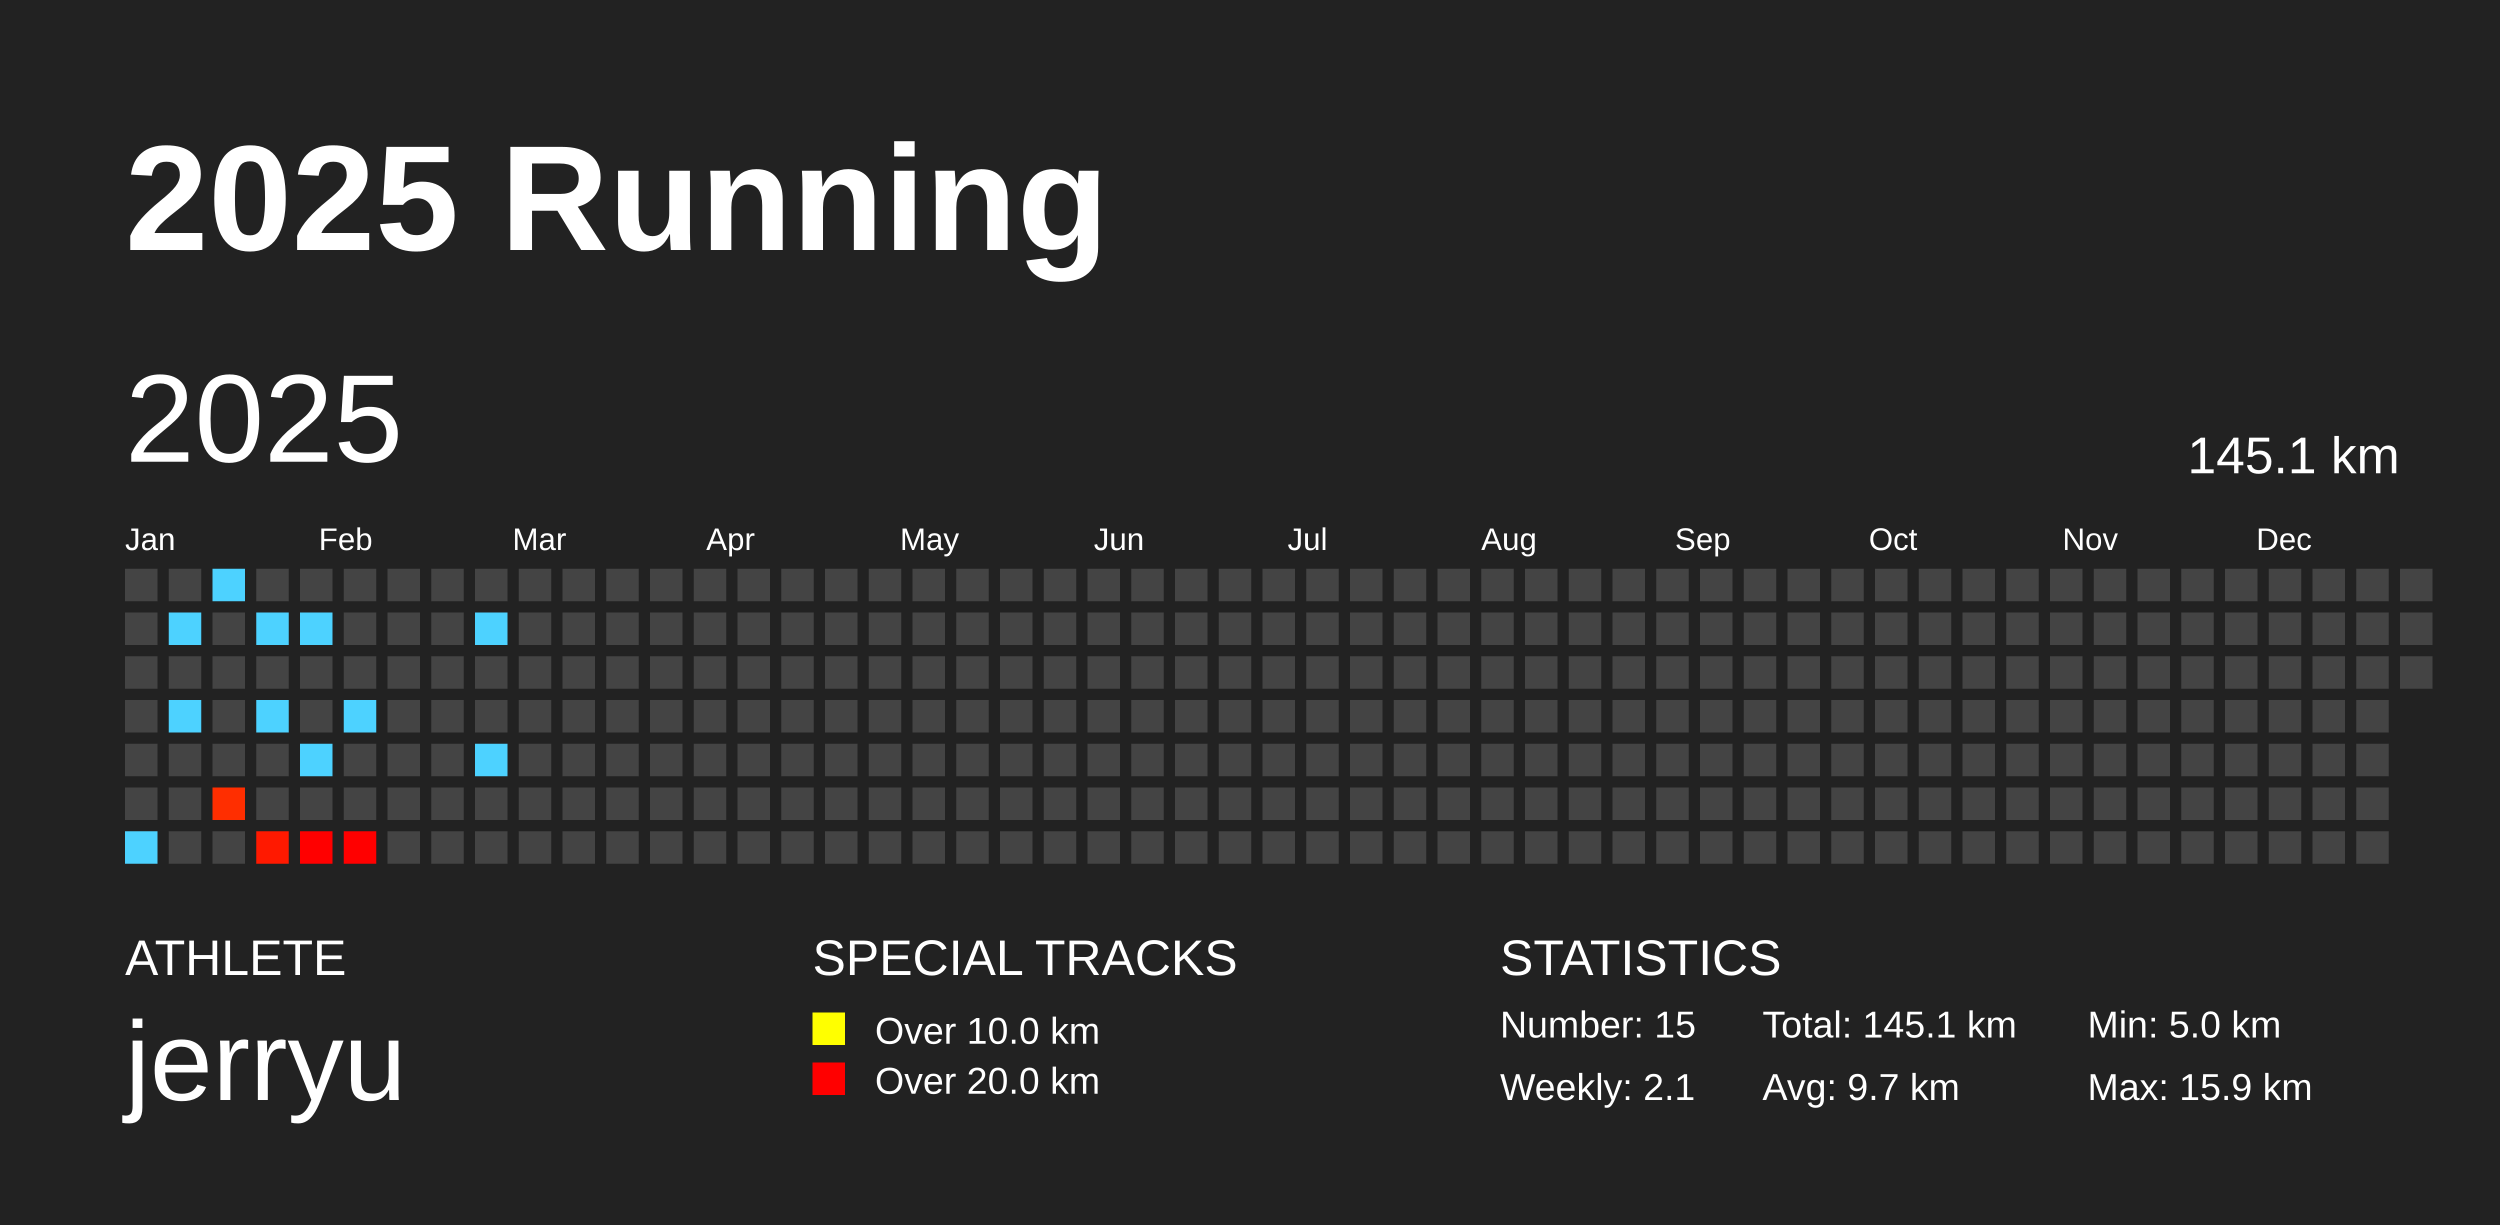
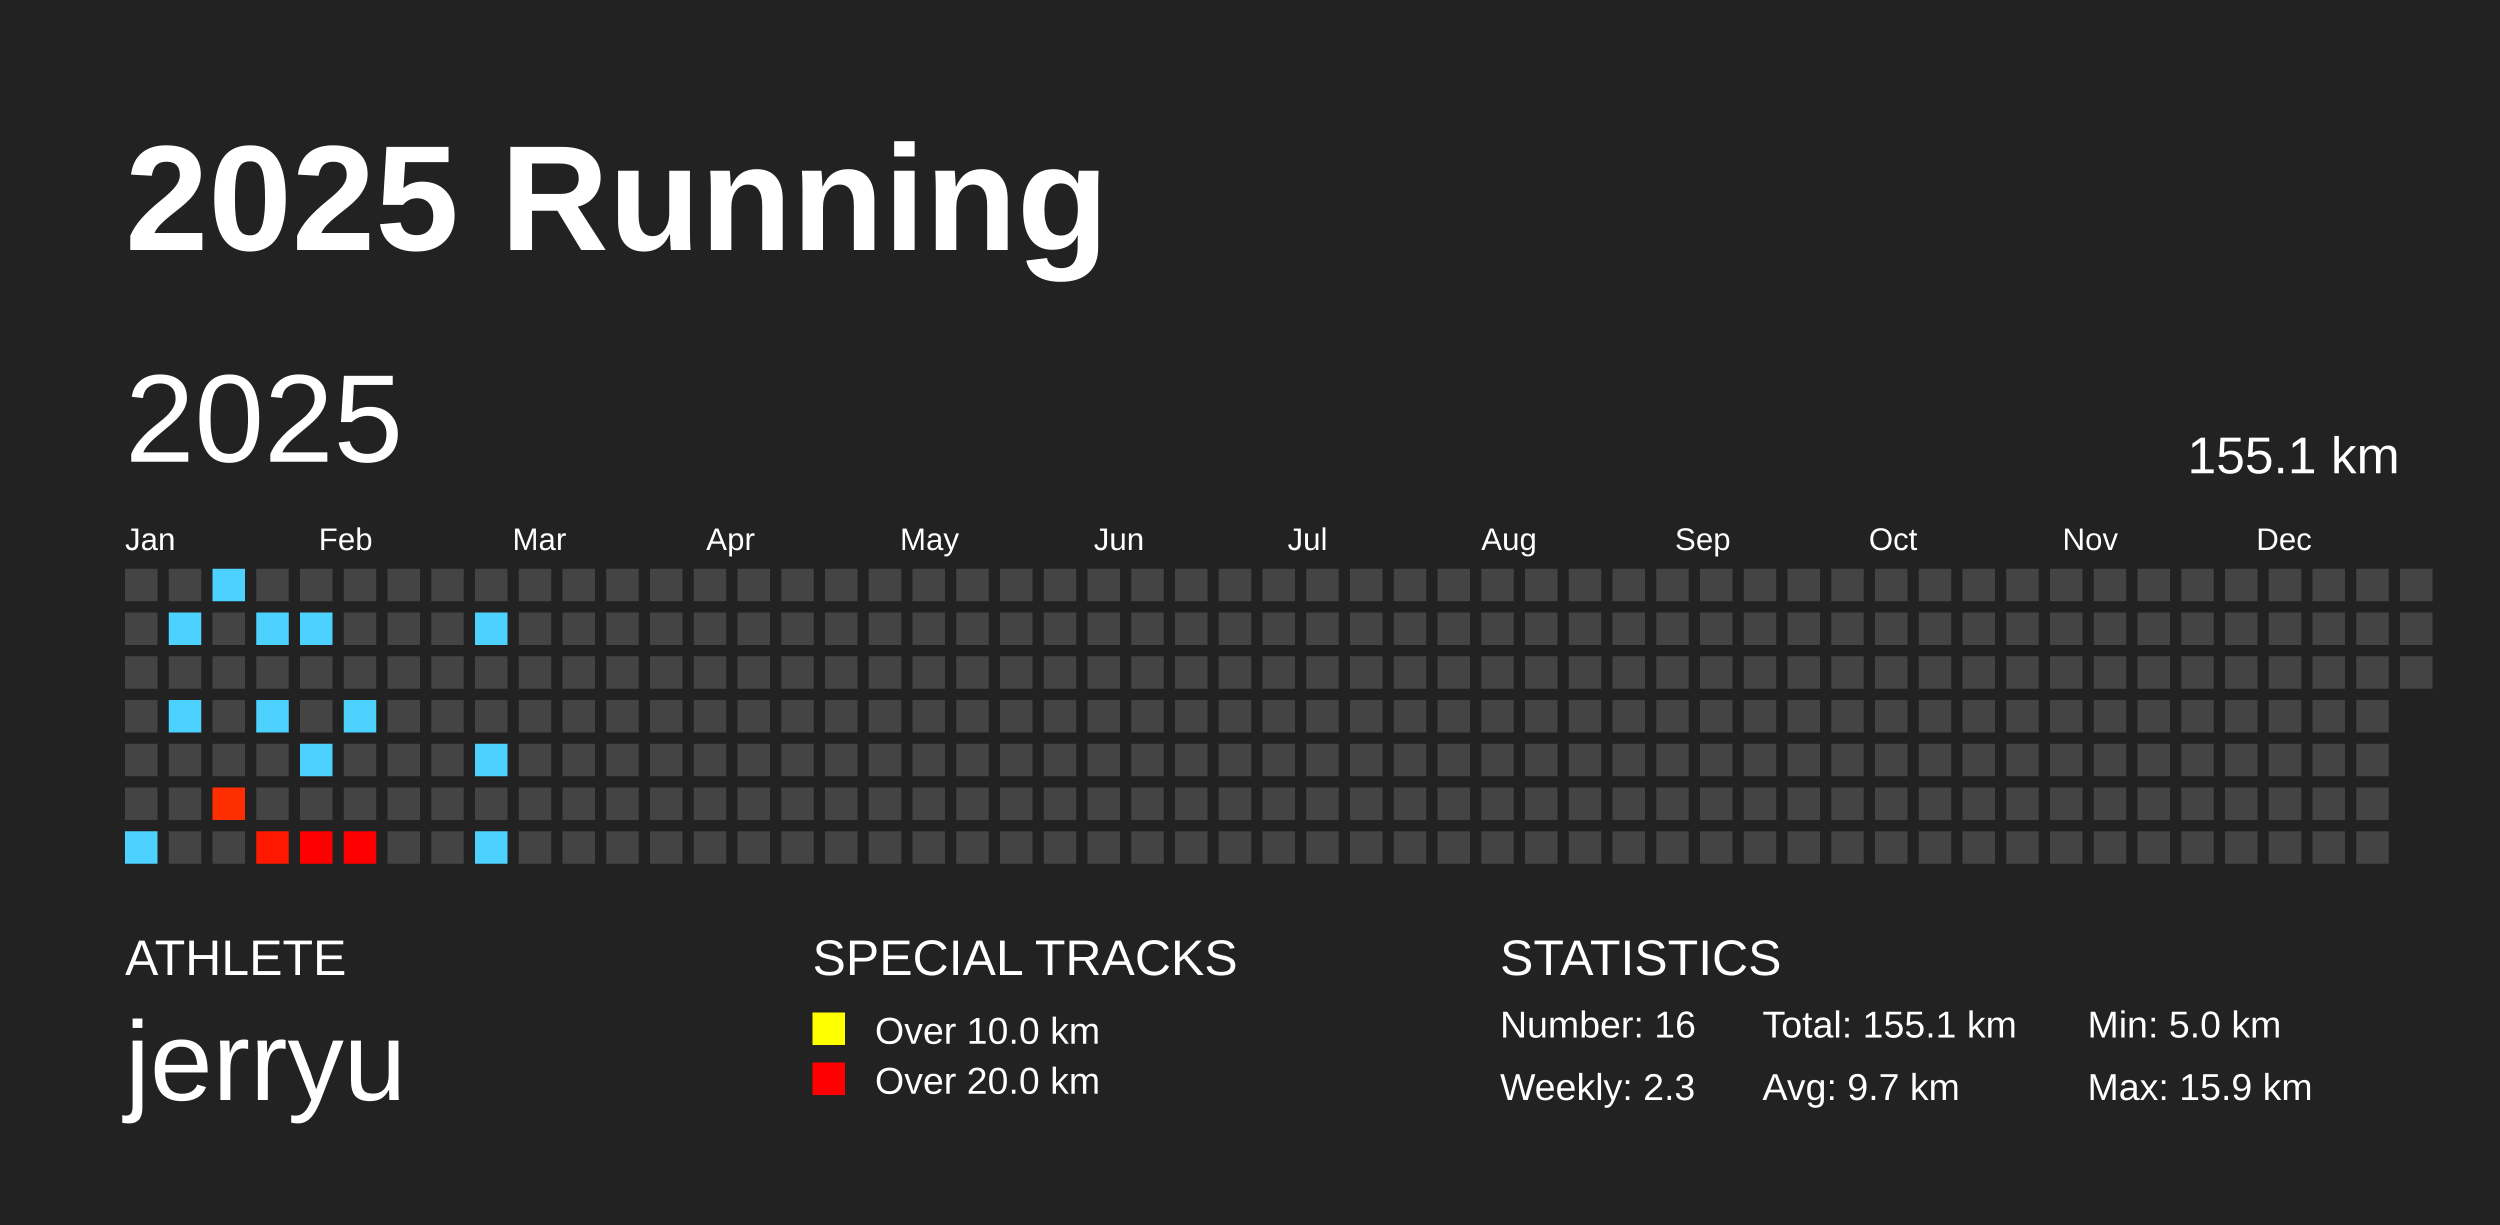
<svg xmlns="http://www.w3.org/2000/svg" baseProfile="full" height="98mm" version="1.1" viewBox="0,0,200,98" width="200mm">
  <defs />
  <rect fill="#222222" height="98" width="200" x="0" y="0" />
  <text fill="#FFFFFF" style="font-size:12px; font-family:Arial; font-weight:bold;" x="10" y="20">2025 Running</text>
  <text fill="#FFFFFF" style="font-size:4px; font-family:Arial" x="10" y="78">ATHLETE</text>
  <text fill="#FFFFFF" style="font-size:9px; font-family:Arial" x="10" y="88">jerryu</text>
  <text fill="#FFFFFF" style="font-size:4px; font-family:Arial" x="65" y="78">SPECIAL TRACKS</text>
  <rect fill="yellow" height="2.6" width="2.6" x="65" y="81" />
  <text fill="#FFFFFF" style="font-size:3px; font-family:Arial" x="70" y="83.5">Over 10.0 km</text>
  <rect fill="red" height="2.6" width="2.6" x="65" y="85" />
  <text fill="#FFFFFF" style="font-size:3px; font-family:Arial" x="70" y="87.5">Over 20.0 km</text>
  <text fill="#FFFFFF" style="font-size:4px; font-family:Arial" x="120" y="78">STATISTICS</text>
-   <text fill="#FFFFFF" style="font-size:3px; font-family:Arial" x="120" y="83">Number: 15</text>
-   <text fill="#FFFFFF" style="font-size:3px; font-family:Arial" x="120" y="88">Weekly: 2.1</text>
-   <text fill="#FFFFFF" style="font-size:3px; font-family:Arial" x="141" y="83">Total: 145.1 km</text>
+   <text fill="#FFFFFF" style="font-size:3px; font-family:Arial" x="120" y="83">Number: 16</text>
+   <text fill="#FFFFFF" style="font-size:3px; font-family:Arial" x="120" y="88">Weekly: 2.3</text>
+   <text fill="#FFFFFF" style="font-size:3px; font-family:Arial" x="141" y="83">Total: 155.1 km</text>
  <text fill="#FFFFFF" style="font-size:3px; font-family:Arial" x="141" y="88">Avg: 9.7 km</text>
  <text fill="#FFFFFF" style="font-size:3px; font-family:Arial" x="167" y="83">Min: 5.0 km</text>
  <text fill="#FFFFFF" style="font-size:3px; font-family:Arial" x="167" y="88">Max: 15.9 km</text>
  <text dominant-baseline="hanging" fill="#FFFFFF" style="font-size:10.0px; font-family:Arial;" x="10" y="30">2025</text>
-   <text dominant-baseline="hanging" fill="#FFFFFF" style="font-size:4.125px; font-family:Arial;" x="175" y="35">145.1 km</text>
+   <text dominant-baseline="hanging" fill="#FFFFFF" style="font-size:4.125px; font-family:Arial;" x="175" y="35">155.1 km</text>
  <text fill="#FFFFFF" style="font-size:2.5px; font-family:Arial" x="10.0" y="44">Jan</text>
  <text fill="#FFFFFF" style="font-size:2.5px; font-family:Arial" x="25.5" y="44">Feb</text>
  <text fill="#FFFFFF" style="font-size:2.5px; font-family:Arial" x="41.0" y="44">Mar</text>
  <text fill="#FFFFFF" style="font-size:2.5px; font-family:Arial" x="56.5" y="44">Apr</text>
  <text fill="#FFFFFF" style="font-size:2.5px; font-family:Arial" x="72.0" y="44">May</text>
  <text fill="#FFFFFF" style="font-size:2.5px; font-family:Arial" x="87.5" y="44">Jun</text>
  <text fill="#FFFFFF" style="font-size:2.5px; font-family:Arial" x="103.0" y="44">Jul</text>
  <text fill="#FFFFFF" style="font-size:2.5px; font-family:Arial" x="118.5" y="44">Aug</text>
  <text fill="#FFFFFF" style="font-size:2.5px; font-family:Arial" x="134.0" y="44">Sep</text>
  <text fill="#FFFFFF" style="font-size:2.5px; font-family:Arial" x="149.5" y="44">Oct</text>
  <text fill="#FFFFFF" style="font-size:2.5px; font-family:Arial" x="165.0" y="44">Nov</text>
  <text fill="#FFFFFF" style="font-size:2.5px; font-family:Arial" x="180.5" y="44">Dec</text>
  <rect fill="#444444" height="2.6" width="2.6" x="10.0" y="45.5" />
  <rect fill="#444444" height="2.6" width="2.6" x="10.0" y="49.0" />
  <rect fill="#444444" height="2.6" width="2.6" x="10.0" y="52.5" />
  <rect fill="#444444" height="2.6" width="2.6" x="10.0" y="56.0" />
  <rect fill="#444444" height="2.6" width="2.6" x="10.0" y="59.5" />
  <rect fill="#444444" height="2.6" width="2.6" x="10.0" y="63.0" />
  <rect fill="#4dd2ff" height="2.6" width="2.6" x="10.0" y="66.5" />
  <rect fill="#444444" height="2.6" width="2.6" x="13.5" y="45.5" />
  <rect fill="#4dd2ff" height="2.6" width="2.6" x="13.5" y="49.0" />
  <rect fill="#444444" height="2.6" width="2.6" x="13.5" y="52.5" />
  <rect fill="#4dd2ff" height="2.6" width="2.6" x="13.5" y="56.0" />
  <rect fill="#444444" height="2.6" width="2.6" x="13.5" y="59.5" />
  <rect fill="#444444" height="2.6" width="2.6" x="13.5" y="63.0" />
  <rect fill="#444444" height="2.6" width="2.6" x="13.5" y="66.5" />
  <rect fill="#4dd2ff" height="2.6" width="2.6" x="17.0" y="45.5" />
  <rect fill="#444444" height="2.6" width="2.6" x="17.0" y="49.0" />
  <rect fill="#444444" height="2.6" width="2.6" x="17.0" y="52.5" />
  <rect fill="#444444" height="2.6" width="2.6" x="17.0" y="56.0" />
  <rect fill="#444444" height="2.6" width="2.6" x="17.0" y="59.5" />
  <rect fill="#ff2e00" height="2.6" width="2.6" x="17.0" y="63.0" />
  <rect fill="#444444" height="2.6" width="2.6" x="17.0" y="66.5" />
  <rect fill="#444444" height="2.6" width="2.6" x="20.5" y="45.5" />
  <rect fill="#4dd2ff" height="2.6" width="2.6" x="20.5" y="49.0" />
  <rect fill="#444444" height="2.6" width="2.6" x="20.5" y="52.5" />
  <rect fill="#4dd2ff" height="2.6" width="2.6" x="20.5" y="56.0" />
  <rect fill="#444444" height="2.6" width="2.6" x="20.5" y="59.5" />
  <rect fill="#444444" height="2.6" width="2.6" x="20.5" y="63.0" />
  <rect fill="#ff1900" height="2.6" width="2.6" x="20.5" y="66.5" />
  <rect fill="#444444" height="2.6" width="2.6" x="24.0" y="45.5" />
  <rect fill="#4dd2ff" height="2.6" width="2.6" x="24.0" y="49.0" />
  <rect fill="#444444" height="2.6" width="2.6" x="24.0" y="52.5" />
  <rect fill="#444444" height="2.6" width="2.6" x="24.0" y="56.0" />
  <rect fill="#4dd2ff" height="2.6" width="2.6" x="24.0" y="59.5" />
  <rect fill="#444444" height="2.6" width="2.6" x="24.0" y="63.0" />
  <rect fill="#ff0000" height="2.6" width="2.6" x="24.0" y="66.5" />
  <rect fill="#444444" height="2.6" width="2.6" x="27.5" y="45.5" />
  <rect fill="#444444" height="2.6" width="2.6" x="27.5" y="49.0" />
  <rect fill="#444444" height="2.6" width="2.6" x="27.5" y="52.5" />
  <rect fill="#4dd2ff" height="2.6" width="2.6" x="27.5" y="56.0" />
  <rect fill="#444444" height="2.6" width="2.6" x="27.5" y="59.5" />
  <rect fill="#444444" height="2.6" width="2.6" x="27.5" y="63.0" />
  <rect fill="#ff0000" height="2.6" width="2.6" x="27.5" y="66.5" />
  <rect fill="#444444" height="2.6" width="2.6" x="31.0" y="45.5" />
  <rect fill="#444444" height="2.6" width="2.6" x="31.0" y="49.0" />
  <rect fill="#444444" height="2.6" width="2.6" x="31.0" y="52.5" />
  <rect fill="#444444" height="2.6" width="2.6" x="31.0" y="56.0" />
  <rect fill="#444444" height="2.6" width="2.6" x="31.0" y="59.5" />
  <rect fill="#444444" height="2.6" width="2.6" x="31.0" y="63.0" />
  <rect fill="#444444" height="2.6" width="2.6" x="31.0" y="66.5" />
  <rect fill="#444444" height="2.6" width="2.6" x="34.5" y="45.5" />
  <rect fill="#444444" height="2.6" width="2.6" x="34.5" y="49.0" />
  <rect fill="#444444" height="2.6" width="2.6" x="34.5" y="52.5" />
  <rect fill="#444444" height="2.6" width="2.6" x="34.5" y="56.0" />
  <rect fill="#444444" height="2.6" width="2.6" x="34.5" y="59.5" />
  <rect fill="#444444" height="2.6" width="2.6" x="34.5" y="63.0" />
  <rect fill="#444444" height="2.6" width="2.6" x="34.5" y="66.5" />
  <rect fill="#444444" height="2.6" width="2.6" x="38.0" y="45.5" />
  <rect fill="#4dd2ff" height="2.6" width="2.6" x="38.0" y="49.0" />
  <rect fill="#444444" height="2.6" width="2.6" x="38.0" y="52.5" />
  <rect fill="#444444" height="2.6" width="2.6" x="38.0" y="56.0" />
  <rect fill="#4dd2ff" height="2.6" width="2.6" x="38.0" y="59.5" />
  <rect fill="#444444" height="2.6" width="2.6" x="38.0" y="63.0" />
-   <rect fill="#444444" height="2.6" width="2.6" x="38.0" y="66.5" />
+   <rect fill="#4dd2ff" height="2.6" width="2.6" x="38.0" y="66.5" />
  <rect fill="#444444" height="2.6" width="2.6" x="41.5" y="45.5" />
  <rect fill="#444444" height="2.6" width="2.6" x="41.5" y="49.0" />
  <rect fill="#444444" height="2.6" width="2.6" x="41.5" y="52.5" />
  <rect fill="#444444" height="2.6" width="2.6" x="41.5" y="56.0" />
  <rect fill="#444444" height="2.6" width="2.6" x="41.5" y="59.5" />
  <rect fill="#444444" height="2.6" width="2.6" x="41.5" y="63.0" />
  <rect fill="#444444" height="2.6" width="2.6" x="41.5" y="66.5" />
  <rect fill="#444444" height="2.6" width="2.6" x="45.0" y="45.5" />
  <rect fill="#444444" height="2.6" width="2.6" x="45.0" y="49.0" />
  <rect fill="#444444" height="2.6" width="2.6" x="45.0" y="52.5" />
  <rect fill="#444444" height="2.6" width="2.6" x="45.0" y="56.0" />
  <rect fill="#444444" height="2.6" width="2.6" x="45.0" y="59.5" />
  <rect fill="#444444" height="2.6" width="2.6" x="45.0" y="63.0" />
  <rect fill="#444444" height="2.6" width="2.6" x="45.0" y="66.5" />
  <rect fill="#444444" height="2.6" width="2.6" x="48.5" y="45.5" />
  <rect fill="#444444" height="2.6" width="2.6" x="48.5" y="49.0" />
  <rect fill="#444444" height="2.6" width="2.6" x="48.5" y="52.5" />
  <rect fill="#444444" height="2.6" width="2.6" x="48.5" y="56.0" />
  <rect fill="#444444" height="2.6" width="2.6" x="48.5" y="59.5" />
  <rect fill="#444444" height="2.6" width="2.6" x="48.5" y="63.0" />
  <rect fill="#444444" height="2.6" width="2.6" x="48.5" y="66.5" />
  <rect fill="#444444" height="2.6" width="2.6" x="52.0" y="45.5" />
  <rect fill="#444444" height="2.6" width="2.6" x="52.0" y="49.0" />
  <rect fill="#444444" height="2.6" width="2.6" x="52.0" y="52.5" />
  <rect fill="#444444" height="2.6" width="2.6" x="52.0" y="56.0" />
  <rect fill="#444444" height="2.6" width="2.6" x="52.0" y="59.5" />
  <rect fill="#444444" height="2.6" width="2.6" x="52.0" y="63.0" />
  <rect fill="#444444" height="2.6" width="2.6" x="52.0" y="66.5" />
  <rect fill="#444444" height="2.6" width="2.6" x="55.5" y="45.5" />
  <rect fill="#444444" height="2.6" width="2.6" x="55.5" y="49.0" />
  <rect fill="#444444" height="2.6" width="2.6" x="55.5" y="52.5" />
  <rect fill="#444444" height="2.6" width="2.6" x="55.5" y="56.0" />
  <rect fill="#444444" height="2.6" width="2.6" x="55.5" y="59.5" />
  <rect fill="#444444" height="2.6" width="2.6" x="55.5" y="63.0" />
  <rect fill="#444444" height="2.6" width="2.6" x="55.5" y="66.5" />
  <rect fill="#444444" height="2.6" width="2.6" x="59.0" y="45.5" />
  <rect fill="#444444" height="2.6" width="2.6" x="59.0" y="49.0" />
  <rect fill="#444444" height="2.6" width="2.6" x="59.0" y="52.5" />
  <rect fill="#444444" height="2.6" width="2.6" x="59.0" y="56.0" />
  <rect fill="#444444" height="2.6" width="2.6" x="59.0" y="59.5" />
  <rect fill="#444444" height="2.6" width="2.6" x="59.0" y="63.0" />
  <rect fill="#444444" height="2.6" width="2.6" x="59.0" y="66.5" />
  <rect fill="#444444" height="2.6" width="2.6" x="62.5" y="45.5" />
  <rect fill="#444444" height="2.6" width="2.6" x="62.5" y="49.0" />
  <rect fill="#444444" height="2.6" width="2.6" x="62.5" y="52.5" />
  <rect fill="#444444" height="2.6" width="2.6" x="62.5" y="56.0" />
  <rect fill="#444444" height="2.6" width="2.6" x="62.5" y="59.5" />
  <rect fill="#444444" height="2.6" width="2.6" x="62.5" y="63.0" />
  <rect fill="#444444" height="2.6" width="2.6" x="62.5" y="66.5" />
  <rect fill="#444444" height="2.6" width="2.6" x="66.0" y="45.5" />
  <rect fill="#444444" height="2.6" width="2.6" x="66.0" y="49.0" />
  <rect fill="#444444" height="2.6" width="2.6" x="66.0" y="52.5" />
  <rect fill="#444444" height="2.6" width="2.6" x="66.0" y="56.0" />
  <rect fill="#444444" height="2.6" width="2.6" x="66.0" y="59.5" />
  <rect fill="#444444" height="2.6" width="2.6" x="66.0" y="63.0" />
  <rect fill="#444444" height="2.6" width="2.6" x="66.0" y="66.5" />
  <rect fill="#444444" height="2.6" width="2.6" x="69.5" y="45.5" />
  <rect fill="#444444" height="2.6" width="2.6" x="69.5" y="49.0" />
  <rect fill="#444444" height="2.6" width="2.6" x="69.5" y="52.5" />
  <rect fill="#444444" height="2.6" width="2.6" x="69.5" y="56.0" />
  <rect fill="#444444" height="2.6" width="2.6" x="69.5" y="59.5" />
  <rect fill="#444444" height="2.6" width="2.6" x="69.5" y="63.0" />
  <rect fill="#444444" height="2.6" width="2.6" x="69.5" y="66.5" />
  <rect fill="#444444" height="2.6" width="2.6" x="73.0" y="45.5" />
  <rect fill="#444444" height="2.6" width="2.6" x="73.0" y="49.0" />
  <rect fill="#444444" height="2.6" width="2.6" x="73.0" y="52.5" />
  <rect fill="#444444" height="2.6" width="2.6" x="73.0" y="56.0" />
  <rect fill="#444444" height="2.6" width="2.6" x="73.0" y="59.5" />
  <rect fill="#444444" height="2.6" width="2.6" x="73.0" y="63.0" />
  <rect fill="#444444" height="2.6" width="2.6" x="73.0" y="66.5" />
  <rect fill="#444444" height="2.6" width="2.6" x="76.5" y="45.5" />
  <rect fill="#444444" height="2.6" width="2.6" x="76.5" y="49.0" />
  <rect fill="#444444" height="2.6" width="2.6" x="76.5" y="52.5" />
  <rect fill="#444444" height="2.6" width="2.6" x="76.5" y="56.0" />
  <rect fill="#444444" height="2.6" width="2.6" x="76.5" y="59.5" />
  <rect fill="#444444" height="2.6" width="2.6" x="76.5" y="63.0" />
  <rect fill="#444444" height="2.6" width="2.6" x="76.5" y="66.5" />
  <rect fill="#444444" height="2.6" width="2.6" x="80.0" y="45.5" />
  <rect fill="#444444" height="2.6" width="2.6" x="80.0" y="49.0" />
  <rect fill="#444444" height="2.6" width="2.6" x="80.0" y="52.5" />
  <rect fill="#444444" height="2.6" width="2.6" x="80.0" y="56.0" />
  <rect fill="#444444" height="2.6" width="2.6" x="80.0" y="59.5" />
  <rect fill="#444444" height="2.6" width="2.6" x="80.0" y="63.0" />
  <rect fill="#444444" height="2.6" width="2.6" x="80.0" y="66.5" />
  <rect fill="#444444" height="2.6" width="2.6" x="83.5" y="45.5" />
  <rect fill="#444444" height="2.6" width="2.6" x="83.5" y="49.0" />
  <rect fill="#444444" height="2.6" width="2.6" x="83.5" y="52.5" />
  <rect fill="#444444" height="2.6" width="2.6" x="83.5" y="56.0" />
  <rect fill="#444444" height="2.6" width="2.6" x="83.5" y="59.5" />
  <rect fill="#444444" height="2.6" width="2.6" x="83.5" y="63.0" />
  <rect fill="#444444" height="2.6" width="2.6" x="83.5" y="66.5" />
  <rect fill="#444444" height="2.6" width="2.6" x="87.0" y="45.5" />
  <rect fill="#444444" height="2.6" width="2.6" x="87.0" y="49.0" />
  <rect fill="#444444" height="2.6" width="2.6" x="87.0" y="52.5" />
  <rect fill="#444444" height="2.6" width="2.6" x="87.0" y="56.0" />
  <rect fill="#444444" height="2.6" width="2.6" x="87.0" y="59.5" />
  <rect fill="#444444" height="2.6" width="2.6" x="87.0" y="63.0" />
  <rect fill="#444444" height="2.6" width="2.6" x="87.0" y="66.5" />
  <rect fill="#444444" height="2.6" width="2.6" x="90.5" y="45.5" />
  <rect fill="#444444" height="2.6" width="2.6" x="90.5" y="49.0" />
  <rect fill="#444444" height="2.6" width="2.6" x="90.5" y="52.5" />
  <rect fill="#444444" height="2.6" width="2.6" x="90.5" y="56.0" />
  <rect fill="#444444" height="2.6" width="2.6" x="90.5" y="59.5" />
  <rect fill="#444444" height="2.6" width="2.6" x="90.5" y="63.0" />
  <rect fill="#444444" height="2.6" width="2.6" x="90.5" y="66.5" />
  <rect fill="#444444" height="2.6" width="2.6" x="94.0" y="45.5" />
  <rect fill="#444444" height="2.6" width="2.6" x="94.0" y="49.0" />
  <rect fill="#444444" height="2.6" width="2.6" x="94.0" y="52.5" />
  <rect fill="#444444" height="2.6" width="2.6" x="94.0" y="56.0" />
  <rect fill="#444444" height="2.6" width="2.6" x="94.0" y="59.5" />
  <rect fill="#444444" height="2.6" width="2.6" x="94.0" y="63.0" />
  <rect fill="#444444" height="2.6" width="2.6" x="94.0" y="66.5" />
  <rect fill="#444444" height="2.6" width="2.6" x="97.5" y="45.5" />
  <rect fill="#444444" height="2.6" width="2.6" x="97.5" y="49.0" />
  <rect fill="#444444" height="2.6" width="2.6" x="97.5" y="52.5" />
  <rect fill="#444444" height="2.6" width="2.6" x="97.5" y="56.0" />
  <rect fill="#444444" height="2.6" width="2.6" x="97.5" y="59.5" />
  <rect fill="#444444" height="2.6" width="2.6" x="97.5" y="63.0" />
  <rect fill="#444444" height="2.6" width="2.6" x="97.5" y="66.5" />
  <rect fill="#444444" height="2.6" width="2.6" x="101.0" y="45.5" />
  <rect fill="#444444" height="2.6" width="2.6" x="101.0" y="49.0" />
  <rect fill="#444444" height="2.6" width="2.6" x="101.0" y="52.5" />
  <rect fill="#444444" height="2.6" width="2.6" x="101.0" y="56.0" />
  <rect fill="#444444" height="2.6" width="2.6" x="101.0" y="59.5" />
  <rect fill="#444444" height="2.6" width="2.6" x="101.0" y="63.0" />
  <rect fill="#444444" height="2.6" width="2.6" x="101.0" y="66.5" />
  <rect fill="#444444" height="2.6" width="2.6" x="104.5" y="45.5" />
  <rect fill="#444444" height="2.6" width="2.6" x="104.5" y="49.0" />
  <rect fill="#444444" height="2.6" width="2.6" x="104.5" y="52.5" />
  <rect fill="#444444" height="2.6" width="2.6" x="104.5" y="56.0" />
  <rect fill="#444444" height="2.6" width="2.6" x="104.5" y="59.5" />
  <rect fill="#444444" height="2.6" width="2.6" x="104.5" y="63.0" />
  <rect fill="#444444" height="2.6" width="2.6" x="104.5" y="66.5" />
  <rect fill="#444444" height="2.6" width="2.6" x="108.0" y="45.5" />
  <rect fill="#444444" height="2.6" width="2.6" x="108.0" y="49.0" />
  <rect fill="#444444" height="2.6" width="2.6" x="108.0" y="52.5" />
  <rect fill="#444444" height="2.6" width="2.6" x="108.0" y="56.0" />
  <rect fill="#444444" height="2.6" width="2.6" x="108.0" y="59.5" />
  <rect fill="#444444" height="2.6" width="2.6" x="108.0" y="63.0" />
  <rect fill="#444444" height="2.6" width="2.6" x="108.0" y="66.5" />
  <rect fill="#444444" height="2.6" width="2.6" x="111.5" y="45.5" />
  <rect fill="#444444" height="2.6" width="2.6" x="111.5" y="49.0" />
  <rect fill="#444444" height="2.6" width="2.6" x="111.5" y="52.5" />
  <rect fill="#444444" height="2.6" width="2.6" x="111.5" y="56.0" />
  <rect fill="#444444" height="2.6" width="2.6" x="111.5" y="59.5" />
  <rect fill="#444444" height="2.6" width="2.6" x="111.5" y="63.0" />
  <rect fill="#444444" height="2.6" width="2.6" x="111.5" y="66.5" />
  <rect fill="#444444" height="2.6" width="2.6" x="115.0" y="45.5" />
  <rect fill="#444444" height="2.6" width="2.6" x="115.0" y="49.0" />
  <rect fill="#444444" height="2.6" width="2.6" x="115.0" y="52.5" />
  <rect fill="#444444" height="2.6" width="2.6" x="115.0" y="56.0" />
  <rect fill="#444444" height="2.6" width="2.6" x="115.0" y="59.5" />
  <rect fill="#444444" height="2.6" width="2.6" x="115.0" y="63.0" />
  <rect fill="#444444" height="2.6" width="2.6" x="115.0" y="66.5" />
  <rect fill="#444444" height="2.6" width="2.6" x="118.5" y="45.5" />
  <rect fill="#444444" height="2.6" width="2.6" x="118.5" y="49.0" />
  <rect fill="#444444" height="2.6" width="2.6" x="118.5" y="52.5" />
  <rect fill="#444444" height="2.6" width="2.6" x="118.5" y="56.0" />
  <rect fill="#444444" height="2.6" width="2.6" x="118.5" y="59.5" />
  <rect fill="#444444" height="2.6" width="2.6" x="118.5" y="63.0" />
  <rect fill="#444444" height="2.6" width="2.6" x="118.5" y="66.5" />
  <rect fill="#444444" height="2.6" width="2.6" x="122.0" y="45.5" />
  <rect fill="#444444" height="2.6" width="2.6" x="122.0" y="49.0" />
  <rect fill="#444444" height="2.6" width="2.6" x="122.0" y="52.5" />
  <rect fill="#444444" height="2.6" width="2.6" x="122.0" y="56.0" />
  <rect fill="#444444" height="2.6" width="2.6" x="122.0" y="59.5" />
  <rect fill="#444444" height="2.6" width="2.6" x="122.0" y="63.0" />
  <rect fill="#444444" height="2.6" width="2.6" x="122.0" y="66.5" />
  <rect fill="#444444" height="2.6" width="2.6" x="125.5" y="45.5" />
  <rect fill="#444444" height="2.6" width="2.6" x="125.5" y="49.0" />
  <rect fill="#444444" height="2.6" width="2.6" x="125.5" y="52.5" />
  <rect fill="#444444" height="2.6" width="2.6" x="125.5" y="56.0" />
  <rect fill="#444444" height="2.6" width="2.6" x="125.5" y="59.5" />
  <rect fill="#444444" height="2.6" width="2.6" x="125.5" y="63.0" />
  <rect fill="#444444" height="2.6" width="2.6" x="125.5" y="66.5" />
  <rect fill="#444444" height="2.6" width="2.6" x="129.0" y="45.5" />
  <rect fill="#444444" height="2.6" width="2.6" x="129.0" y="49.0" />
  <rect fill="#444444" height="2.6" width="2.6" x="129.0" y="52.5" />
  <rect fill="#444444" height="2.6" width="2.6" x="129.0" y="56.0" />
  <rect fill="#444444" height="2.6" width="2.6" x="129.0" y="59.5" />
  <rect fill="#444444" height="2.6" width="2.6" x="129.0" y="63.0" />
  <rect fill="#444444" height="2.6" width="2.6" x="129.0" y="66.5" />
  <rect fill="#444444" height="2.6" width="2.6" x="132.5" y="45.5" />
  <rect fill="#444444" height="2.6" width="2.6" x="132.5" y="49.0" />
  <rect fill="#444444" height="2.6" width="2.6" x="132.5" y="52.5" />
  <rect fill="#444444" height="2.6" width="2.6" x="132.5" y="56.0" />
  <rect fill="#444444" height="2.6" width="2.6" x="132.5" y="59.5" />
  <rect fill="#444444" height="2.6" width="2.6" x="132.5" y="63.0" />
  <rect fill="#444444" height="2.6" width="2.6" x="132.5" y="66.5" />
  <rect fill="#444444" height="2.6" width="2.6" x="136.0" y="45.5" />
  <rect fill="#444444" height="2.6" width="2.6" x="136.0" y="49.0" />
  <rect fill="#444444" height="2.6" width="2.6" x="136.0" y="52.5" />
  <rect fill="#444444" height="2.6" width="2.6" x="136.0" y="56.0" />
  <rect fill="#444444" height="2.6" width="2.6" x="136.0" y="59.5" />
  <rect fill="#444444" height="2.6" width="2.6" x="136.0" y="63.0" />
  <rect fill="#444444" height="2.6" width="2.6" x="136.0" y="66.5" />
  <rect fill="#444444" height="2.6" width="2.6" x="139.5" y="45.5" />
  <rect fill="#444444" height="2.6" width="2.6" x="139.5" y="49.0" />
  <rect fill="#444444" height="2.6" width="2.6" x="139.5" y="52.5" />
  <rect fill="#444444" height="2.6" width="2.6" x="139.5" y="56.0" />
  <rect fill="#444444" height="2.6" width="2.6" x="139.5" y="59.5" />
  <rect fill="#444444" height="2.6" width="2.6" x="139.5" y="63.0" />
  <rect fill="#444444" height="2.6" width="2.6" x="139.5" y="66.5" />
  <rect fill="#444444" height="2.6" width="2.6" x="143.0" y="45.5" />
  <rect fill="#444444" height="2.6" width="2.6" x="143.0" y="49.0" />
  <rect fill="#444444" height="2.6" width="2.6" x="143.0" y="52.5" />
  <rect fill="#444444" height="2.6" width="2.6" x="143.0" y="56.0" />
  <rect fill="#444444" height="2.6" width="2.6" x="143.0" y="59.5" />
  <rect fill="#444444" height="2.6" width="2.6" x="143.0" y="63.0" />
  <rect fill="#444444" height="2.6" width="2.6" x="143.0" y="66.5" />
  <rect fill="#444444" height="2.6" width="2.6" x="146.5" y="45.5" />
  <rect fill="#444444" height="2.6" width="2.6" x="146.5" y="49.0" />
  <rect fill="#444444" height="2.6" width="2.6" x="146.5" y="52.5" />
  <rect fill="#444444" height="2.6" width="2.6" x="146.5" y="56.0" />
  <rect fill="#444444" height="2.6" width="2.6" x="146.5" y="59.5" />
  <rect fill="#444444" height="2.6" width="2.6" x="146.5" y="63.0" />
  <rect fill="#444444" height="2.6" width="2.6" x="146.5" y="66.5" />
  <rect fill="#444444" height="2.6" width="2.6" x="150.0" y="45.5" />
  <rect fill="#444444" height="2.6" width="2.6" x="150.0" y="49.0" />
  <rect fill="#444444" height="2.6" width="2.6" x="150.0" y="52.5" />
  <rect fill="#444444" height="2.6" width="2.6" x="150.0" y="56.0" />
  <rect fill="#444444" height="2.6" width="2.6" x="150.0" y="59.5" />
  <rect fill="#444444" height="2.6" width="2.6" x="150.0" y="63.0" />
  <rect fill="#444444" height="2.6" width="2.6" x="150.0" y="66.5" />
  <rect fill="#444444" height="2.6" width="2.6" x="153.5" y="45.5" />
  <rect fill="#444444" height="2.6" width="2.6" x="153.5" y="49.0" />
  <rect fill="#444444" height="2.6" width="2.6" x="153.5" y="52.5" />
  <rect fill="#444444" height="2.6" width="2.6" x="153.5" y="56.0" />
  <rect fill="#444444" height="2.6" width="2.6" x="153.5" y="59.5" />
  <rect fill="#444444" height="2.6" width="2.6" x="153.5" y="63.0" />
  <rect fill="#444444" height="2.6" width="2.6" x="153.5" y="66.5" />
  <rect fill="#444444" height="2.6" width="2.6" x="157.0" y="45.5" />
  <rect fill="#444444" height="2.6" width="2.6" x="157.0" y="49.0" />
  <rect fill="#444444" height="2.6" width="2.6" x="157.0" y="52.5" />
  <rect fill="#444444" height="2.6" width="2.6" x="157.0" y="56.0" />
  <rect fill="#444444" height="2.6" width="2.6" x="157.0" y="59.5" />
  <rect fill="#444444" height="2.6" width="2.6" x="157.0" y="63.0" />
  <rect fill="#444444" height="2.6" width="2.6" x="157.0" y="66.5" />
  <rect fill="#444444" height="2.6" width="2.6" x="160.5" y="45.5" />
  <rect fill="#444444" height="2.6" width="2.6" x="160.5" y="49.0" />
  <rect fill="#444444" height="2.6" width="2.6" x="160.5" y="52.5" />
  <rect fill="#444444" height="2.6" width="2.6" x="160.5" y="56.0" />
  <rect fill="#444444" height="2.6" width="2.6" x="160.5" y="59.5" />
  <rect fill="#444444" height="2.6" width="2.6" x="160.5" y="63.0" />
  <rect fill="#444444" height="2.6" width="2.6" x="160.5" y="66.5" />
  <rect fill="#444444" height="2.6" width="2.6" x="164.0" y="45.5" />
  <rect fill="#444444" height="2.6" width="2.6" x="164.0" y="49.0" />
  <rect fill="#444444" height="2.6" width="2.6" x="164.0" y="52.5" />
  <rect fill="#444444" height="2.6" width="2.6" x="164.0" y="56.0" />
  <rect fill="#444444" height="2.6" width="2.6" x="164.0" y="59.5" />
  <rect fill="#444444" height="2.6" width="2.6" x="164.0" y="63.0" />
  <rect fill="#444444" height="2.6" width="2.6" x="164.0" y="66.5" />
  <rect fill="#444444" height="2.6" width="2.6" x="167.5" y="45.5" />
  <rect fill="#444444" height="2.6" width="2.6" x="167.5" y="49.0" />
  <rect fill="#444444" height="2.6" width="2.6" x="167.5" y="52.5" />
  <rect fill="#444444" height="2.6" width="2.6" x="167.5" y="56.0" />
  <rect fill="#444444" height="2.6" width="2.6" x="167.5" y="59.5" />
  <rect fill="#444444" height="2.6" width="2.6" x="167.5" y="63.0" />
  <rect fill="#444444" height="2.6" width="2.6" x="167.5" y="66.5" />
  <rect fill="#444444" height="2.6" width="2.6" x="171.0" y="45.5" />
  <rect fill="#444444" height="2.6" width="2.6" x="171.0" y="49.0" />
  <rect fill="#444444" height="2.6" width="2.6" x="171.0" y="52.5" />
  <rect fill="#444444" height="2.6" width="2.6" x="171.0" y="56.0" />
  <rect fill="#444444" height="2.6" width="2.6" x="171.0" y="59.5" />
  <rect fill="#444444" height="2.6" width="2.6" x="171.0" y="63.0" />
  <rect fill="#444444" height="2.6" width="2.6" x="171.0" y="66.5" />
  <rect fill="#444444" height="2.6" width="2.6" x="174.5" y="45.5" />
  <rect fill="#444444" height="2.6" width="2.6" x="174.5" y="49.0" />
  <rect fill="#444444" height="2.6" width="2.6" x="174.5" y="52.5" />
  <rect fill="#444444" height="2.6" width="2.6" x="174.5" y="56.0" />
  <rect fill="#444444" height="2.6" width="2.6" x="174.5" y="59.5" />
  <rect fill="#444444" height="2.6" width="2.6" x="174.5" y="63.0" />
  <rect fill="#444444" height="2.6" width="2.6" x="174.5" y="66.5" />
  <rect fill="#444444" height="2.6" width="2.6" x="178.0" y="45.5" />
  <rect fill="#444444" height="2.6" width="2.6" x="178.0" y="49.0" />
  <rect fill="#444444" height="2.6" width="2.6" x="178.0" y="52.5" />
  <rect fill="#444444" height="2.6" width="2.6" x="178.0" y="56.0" />
  <rect fill="#444444" height="2.6" width="2.6" x="178.0" y="59.5" />
  <rect fill="#444444" height="2.6" width="2.6" x="178.0" y="63.0" />
  <rect fill="#444444" height="2.6" width="2.6" x="178.0" y="66.5" />
  <rect fill="#444444" height="2.6" width="2.6" x="181.5" y="45.5" />
  <rect fill="#444444" height="2.6" width="2.6" x="181.5" y="49.0" />
  <rect fill="#444444" height="2.6" width="2.6" x="181.5" y="52.5" />
  <rect fill="#444444" height="2.6" width="2.6" x="181.5" y="56.0" />
  <rect fill="#444444" height="2.6" width="2.6" x="181.5" y="59.5" />
  <rect fill="#444444" height="2.6" width="2.6" x="181.5" y="63.0" />
  <rect fill="#444444" height="2.6" width="2.6" x="181.5" y="66.5" />
  <rect fill="#444444" height="2.6" width="2.6" x="185.0" y="45.5" />
  <rect fill="#444444" height="2.6" width="2.6" x="185.0" y="49.0" />
  <rect fill="#444444" height="2.6" width="2.6" x="185.0" y="52.5" />
  <rect fill="#444444" height="2.6" width="2.6" x="185.0" y="56.0" />
  <rect fill="#444444" height="2.6" width="2.6" x="185.0" y="59.5" />
  <rect fill="#444444" height="2.6" width="2.6" x="185.0" y="63.0" />
  <rect fill="#444444" height="2.6" width="2.6" x="185.0" y="66.5" />
  <rect fill="#444444" height="2.6" width="2.6" x="188.5" y="45.5" />
  <rect fill="#444444" height="2.6" width="2.6" x="188.5" y="49.0" />
  <rect fill="#444444" height="2.6" width="2.6" x="188.5" y="52.5" />
  <rect fill="#444444" height="2.6" width="2.6" x="188.5" y="56.0" />
  <rect fill="#444444" height="2.6" width="2.6" x="188.5" y="59.5" />
  <rect fill="#444444" height="2.6" width="2.6" x="188.5" y="63.0" />
  <rect fill="#444444" height="2.6" width="2.6" x="188.5" y="66.5" />
  <rect fill="#444444" height="2.6" width="2.6" x="192.0" y="45.5" />
  <rect fill="#444444" height="2.6" width="2.6" x="192.0" y="49.0" />
  <rect fill="#444444" height="2.6" width="2.6" x="192.0" y="52.5" />
</svg>
